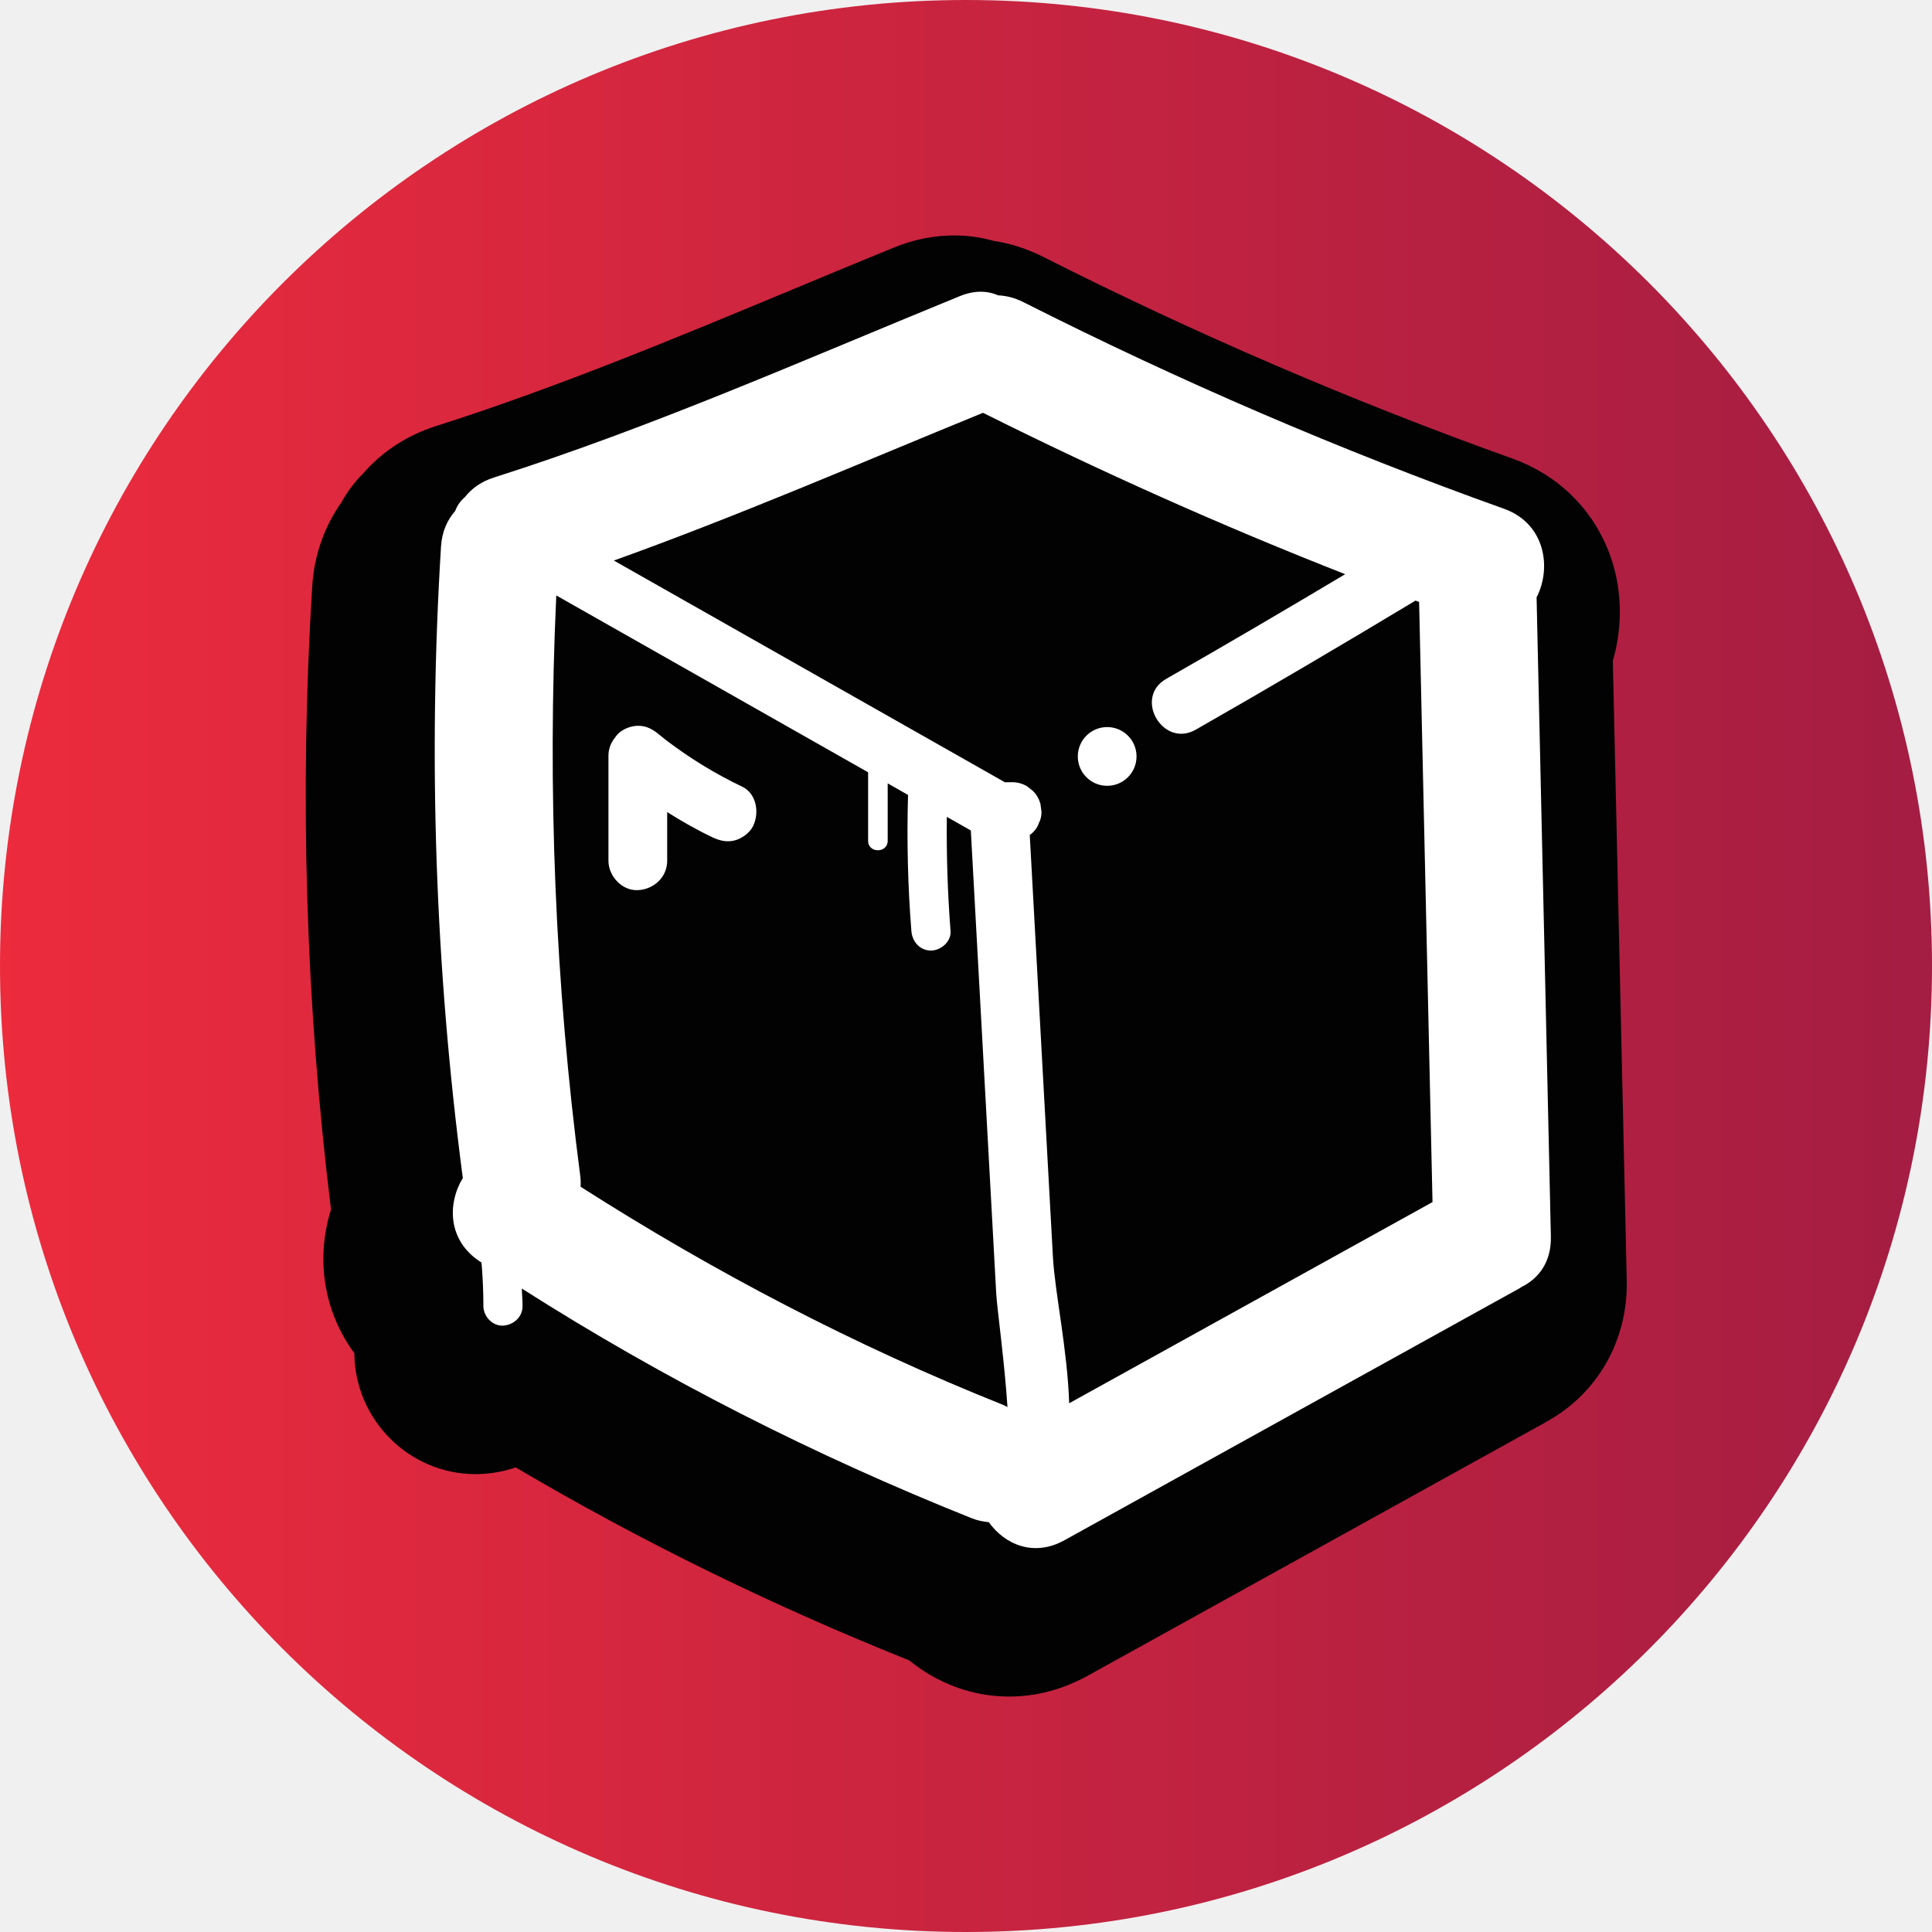
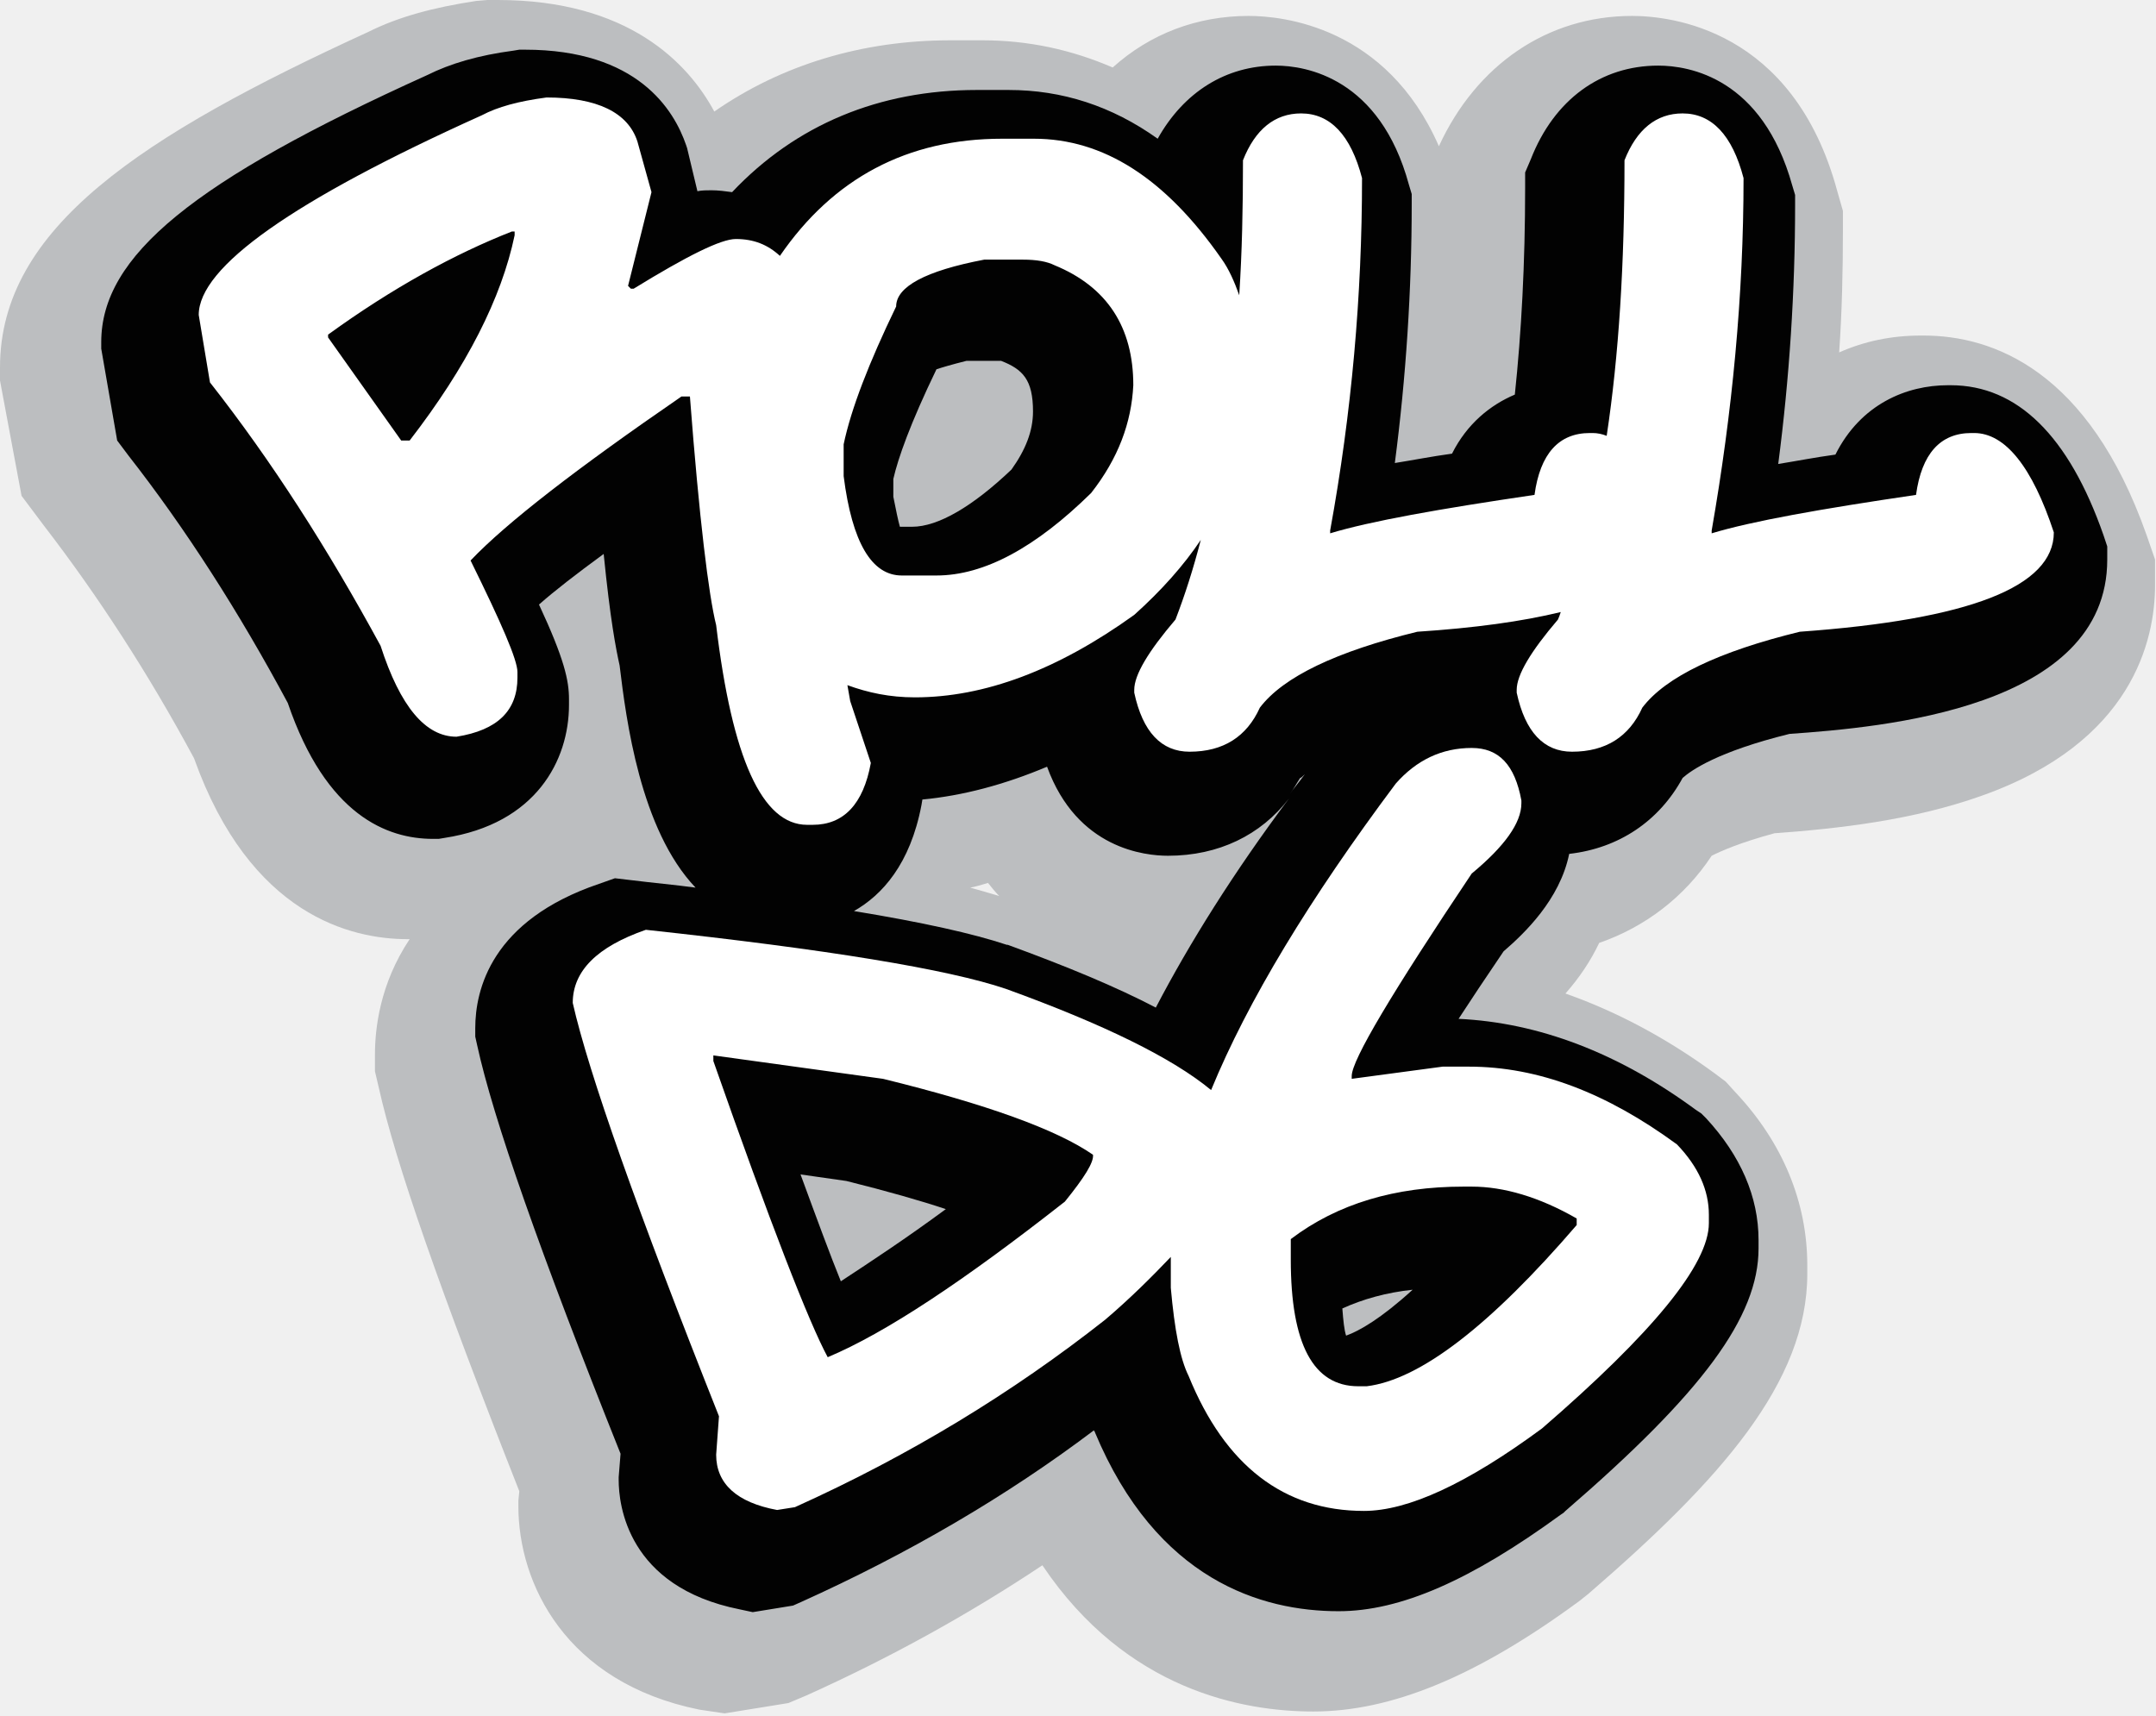
- <svg xmlns="http://www.w3.org/2000/svg" version="1.1" id="Layer_1" x="0px" y="0px" viewBox="0 0 150 150" style="enable-background:new 0 0 150 150;" xml:space="preserve">
+ <svg xmlns="http://www.w3.org/2000/svg" version="1.1" id="Layer_1" x="0px" y="0px" viewBox="0 0 230 183" style="enable-background:new 0 0 230 183;" xml:space="preserve">
  <style type="text/css">
- 	.st0{fill:url(#SVGID_1_);}
+ 	.st0{fill:#BCBEC0;}
	.st1{fill:#020202;}
	.st2{fill:#FFFFFF;}
</style>
  <g>
-     <linearGradient id="SVGID_1_" gradientUnits="userSpaceOnUse" x1="0" y1="77" x2="150" y2="77" gradientTransform="matrix(1 0 0 -1 0 152)">
-       <stop offset="0" style="stop-color:#EC2B3D" />
-       <stop offset="1" style="stop-color:#A41D42" />
-     </linearGradient>
-     <circle class="st0" cx="75" cy="75" r="75" />
-     <g>
-       <path class="st1" d="M78.34,131.72c-2.82,0-5.55-1.01-7.75-2.81c-0.07-0.03-0.13-0.05-0.2-0.08c-10.6-4.25-20.78-9.25-30.35-14.9    c-0.85,0.29-1.77,0.47-2.71,0.51l-0.18,0.01h-0.23c-5.15,0-9.37-4.21-9.41-9.39c-2.34-3.17-3.03-7.27-1.81-11.15    c-1.97-16.02-2.46-32.29-1.46-48.39c0.15-2.38,0.92-4.6,2.25-6.49c0.46-0.83,1.03-1.6,1.7-2.27c1.49-1.71,3.43-2.97,5.66-3.68    c9.31-2.96,18.64-6.84,27.67-10.6c2.63-1.1,5.27-2.19,7.91-3.27c1.52-0.62,3.08-0.93,4.64-0.93c1.05,0,2.08,0.14,3.07,0.42    c1.33,0.2,2.61,0.62,3.85,1.24c11.79,5.96,24.04,11.23,36.4,15.65c3.5,1.25,6.15,3.8,7.49,7.18c1.06,2.69,1.16,5.74,0.34,8.53    l1.08,48.12c0.1,4.61-2.24,8.74-6.16,10.92c-0.1,0.06-0.2,0.12-0.31,0.18l-35.39,19.59C82.49,131.18,80.45,131.72,78.34,131.72    L78.34,131.72z" />
-       <path class="st2" d="M120.41,96.02c-0.37-16.55-0.74-33.1-1.11-49.64c1.19-2.31,0.66-5.74-2.53-6.88    c-12.78-4.57-25.2-9.92-37.31-16.04c-0.67-0.34-1.33-0.5-1.96-0.53c-0.83-0.36-1.84-0.41-3,0.07    c-11.97,4.89-23.83,10.16-36.17,14.08c-1,0.32-1.73,0.87-2.25,1.53c-0.33,0.28-0.59,0.65-0.74,1.06c-0.61,0.7-1.03,1.61-1.1,2.76    c-1.01,16.37-0.45,32.68,1.68,48.94c0,0.03,0.02,0.05,0.02,0.08c-1.21,1.98-1.19,4.83,1.3,6.48c0.05,0.03,0.09,0.06,0.14,0.09    c0.01,0.11,0.02,0.22,0.03,0.33c0.08,1.01,0.12,2.03,0.12,3.05c0,0.8,0.7,1.56,1.52,1.52s1.53-0.67,1.52-1.52    c0-0.45-0.04-0.91-0.06-1.36c11.07,7.05,22.71,12.95,34.92,17.83c0.47,0.19,0.91,0.27,1.34,0.31c1.23,1.73,3.49,2.73,5.88,1.4    c11.78-6.52,23.56-13.05,35.35-19.57c0.05-0.03,0.08-0.06,0.13-0.09C119.46,99.27,120.45,97.98,120.41,96.02z M81.75,97.62    c-0.6-10.93-1.2-21.86-1.8-32.79c0.08-0.06,0.17-0.12,0.24-0.2c0.22-0.21,0.38-0.45,0.47-0.73c0.14-0.27,0.21-0.57,0.2-0.88    c-0.03-0.2-0.05-0.4-0.08-0.61c-0.11-0.39-0.3-0.72-0.59-1.01c-0.15-0.12-0.31-0.24-0.46-0.36c-0.36-0.21-0.74-0.31-1.15-0.31    c-0.13,0-0.26,0-0.39,0c-0.05,0-0.1,0.01-0.16,0.01C67.91,55,57.79,49.26,47.66,43.52c9.68-3.47,19.14-7.58,28.66-11.47    c9.19,4.59,18.56,8.78,28.12,12.53c-4.61,2.75-9.24,5.47-13.9,8.13c-2.55,1.46-0.25,5.4,2.3,3.94    c5.73-3.27,11.41-6.62,17.06-10.02c0.09,0.03,0.18,0.07,0.28,0.1c0.35,15.53,0.69,31.06,1.04,46.6    c-9.4,5.21-18.8,10.41-28.21,15.62C82.88,104.83,81.91,100.39,81.75,97.62z M45.08,92.14c0.01-0.25,0.01-0.5-0.02-0.77    c-1.96-15-2.57-30.04-1.87-45.14c8.07,4.58,16.14,9.15,24.21,13.73c0,1.77,0,3.55,0,5.32c0,0.98,1.52,0.98,1.52,0    c0-1.49,0-2.97,0-4.46c0.53,0.3,1.05,0.6,1.58,0.9c-0.1,3.52-0.02,7.05,0.26,10.56c0.06,0.82,0.65,1.52,1.52,1.52    c0.77,0,1.59-0.7,1.52-1.52c-0.23-2.95-0.32-5.9-0.29-8.86c0.62,0.35,1.25,0.71,1.87,1.06c0,0.03-0.01,0.05,0,0.08    c0.45,8.14,0.89,16.29,1.34,24.43c0.21,3.83,0.42,7.66,0.63,11.5c0.06,1.04,0.65,5.32,0.87,8.76c-0.12-0.06-0.22-0.13-0.35-0.18    C66.38,104.48,55.48,98.78,45.08,92.14z M58.44,64.19c-0.26,0.49-0.83,0.9-1.36,1.05c-0.62,0.17-1.19,0.04-1.76-0.23    c-1.22-0.58-2.38-1.24-3.52-1.96c0,1.26,0,2.52,0,3.78c0,1.28-1.05,2.23-2.28,2.28c-1.23,0.06-2.28-1.09-2.28-2.28    c0-2.72,0-5.44,0-8.16c0-0.56,0.21-1.04,0.53-1.43c0.05-0.08,0.11-0.15,0.17-0.22c0.39-0.42,1.05-0.67,1.61-0.67    c0.64,0,1.13,0.27,1.61,0.67c0.17,0.14,0.35,0.28,0.52,0.42c1.85,1.41,3.83,2.63,5.93,3.63C58.77,61.62,58.98,63.17,58.44,64.19z     M88.24,58.73c0,1.26-1.02,2.28-2.28,2.28s-2.28-1.02-2.28-2.28s1.02-2.28,2.28-2.28S88.24,57.47,88.24,58.73z" />
-     </g>
+     <path class="st0" d="M74.6,182.4c-14.3-2.9-19.3-13.5-19.3-21.7v-0.6l0.1-1c-8.4-21.3-13.2-35-15-43.1l-0.4-1.7v-1.8   c0-2.7,0.5-7.5,3.7-12.3h-0.2c-6,0-16.8-2.5-22.8-19.3c-4.9-9.1-10.3-17.4-16-24.8l-2.4-3.2L0,40.6v-1.4C0,24.3,15.1,14.5,39.3,3.4   c3.2-1.6,6.9-2.6,11.5-3.3L52,0h1.1c13.9,0,20.3,6.7,23.1,11.9c7.2-5,15.8-7.6,25.2-7.6h3.4c4.9,0,9.5,1,13.9,2.9   c4-3.6,9-5.5,14.5-5.5c3.6,0,14.7,1.1,20.3,13.9c4-8.7,11.6-13.9,20.6-13.9c4,0,17.2,1.3,21.9,18.7l0.6,2.1v2.1   c0,4.3-0.1,8.7-0.4,13c2.7-1.2,5.6-1.8,8.7-1.8h0.3c7.4,0,17.6,3.7,23.8,21.3l0.9,2.6v2.7c0,5.9-2.4,16.8-18.5,22.5   c-7.3,2.6-15.2,3.5-22.1,4c-3.7,1-5.7,1.9-6.7,2.4c-2.9,4.4-7.1,7.6-12,9.3c-0.9,1.9-2.1,3.7-3.6,5.4c5.4,1.9,10.7,4.7,15.9,8.5   l1.2,0.9l1,1.1c5.1,5.4,7.7,11.8,7.7,18.5v0.9c0,11.6-9.3,22-23.3,34.1l-0.5,0.4l-0.5,0.4c-11,8.1-20.1,11.8-28.4,11.8   c-7.4,0-19.9-2.2-28.9-15.6c-7.8,5.2-16.3,9.9-25.2,13.9l-1.9,0.8l-6.8,1.1L74.6,182.4z M103.5,94.7c1.1,0.3,2.1,0.6,3.1,0.9   c-0.4-0.4-0.8-0.9-1.2-1.4C104.7,94.4,104.1,94.6,103.5,94.7z" />
+     <path class="st1" d="M224.4,57.1c-3.7-10.6-9.2-16-16.3-16h-0.3c-4.4,0-9.3,2-12,7.4c-2.2,0.3-4.2,0.7-6.1,1   c1.2-9.2,1.8-18.5,1.8-27.6v-1.1l-0.3-1C188,8.3,180.2,7,176.9,7c-6.1,0-11.1,3.6-13.6,10l-0.6,1.4V20c0,8.1-0.4,15.5-1.1,22.1   c-2.6,1.1-5.1,3.1-6.7,6.3c-2.2,0.3-4.2,0.7-6.1,1c1.2-9.2,1.8-18.5,1.8-27.6v-1.1l-0.3-1C147.2,8.3,139.3,7,136.1,7   c-5.3,0-9.8,2.8-12.6,7.8c-4.9-3.5-10.2-5.2-15.9-5.2h-3.4c-10.4,0-19.3,3.7-26.1,10.9c-0.7-0.1-1.5-0.2-2.2-0.2   c-0.5,0-1,0-1.5,0.1l-1.1-4.6l-0.1-0.3c-1.3-3.8-5.2-10.2-17.2-10.2h-0.6l-0.6,0.1C51,5.9,48,6.8,45.6,8   c-25,11.3-34.8,19.3-34.8,28.5v0.7l1.7,9.8l1.2,1.6c6.1,7.8,11.8,16.7,17,26.4c4.1,12,10.6,14.5,15.5,14.5h0.6l0.6-0.1   c9.8-1.5,13.3-8.3,13.3-14.2v-0.6c0-2-0.5-4.3-3.2-10.1c1.7-1.5,3.9-3.2,6.9-5.4c0.7,7,1.3,10.1,1.7,11.9   c0.7,5.8,2.2,17.5,8.1,23.7c-2.2-0.3-4.5-0.5-6.9-0.8l-1.7-0.2l-1.7,0.6c-11.5,3.9-13.2,11.3-13.2,15.4v0.9l0.2,0.9   c1.7,7.8,6.7,22.1,15.3,43.6l-0.2,2.5v0.3c0,2.6,0.9,11.4,12.9,13.8l1.4,0.3l4.3-0.7l0.9-0.4c11.3-5.1,21.8-11.2,31.2-18.3   c0,0.1,0.1,0.1,0.1,0.2c6.6,15.8,17.8,19.1,26,19.1c6.6,0,14.1-3.3,23.7-10.3l0.3-0.2l0.2-0.2c14.6-12.6,20.6-20.7,20.6-28v-0.9   c0-4.6-1.9-9-5.6-13l-0.5-0.5l-0.6-0.4c-8.3-6.1-16.8-9.3-25.3-9.7c1.3-2,2.9-4.4,4.8-7.2c2.2-1.9,6-5.5,7-10.4   c5.3-0.6,9.6-3.5,12.1-8.1c0.9-0.8,3.7-2.8,11.4-4.7c9.9-0.7,33.9-2.7,33.9-18.6v-1.4L224.4,57.1z M139.2,82.6   c-0.5,0.7-1.1,1.4-1.6,2.1c0.4-0.5,0.7-1.1,1.1-1.7C138.8,83,139,82.8,139.2,82.6z M95.3,51.1c0.5-2.2,1.8-5.9,4.6-11.7   c0.6-0.2,1.6-0.5,3.2-0.9h3.2c0.2,0,0.3,0,0.4,0l0.1,0c2.3,0.9,3.4,2,3.4,5.4c0,2.1-0.8,4.1-2.3,6.2c-4.1,3.9-7.8,6.1-10.6,6.1H96   c-0.2-0.7-0.4-1.7-0.7-3.2V51.1z M89.7,136.7c-1.1-2.7-2.5-6.5-4.3-11.4l4.9,0.7c4.4,1.1,7.9,2.1,10.6,3   C96.7,132.1,92.9,134.6,89.7,136.7z M123.3,107.5c-4.2-2.2-9.5-4.4-15.8-6.7l-0.1,0c-3.6-1.2-9-2.4-16.3-3.6c3-1.7,6-5,7.2-11.3   l0.1-0.6c4.3-0.4,8.8-1.6,13.3-3.5c3.2,8.8,10.5,9.5,12.9,9.5c5.4,0,9.9-2.2,12.9-6.1C131.6,93.1,126.9,100.6,123.3,107.5z    M143.6,142.5c-0.2-0.6-0.3-1.6-0.4-2.9c2.2-1,4.7-1.7,7.5-2C147.3,140.7,145,142,143.6,142.5z" />
+     <path class="st2" d="M210.6,46.2h-0.3c-3.3,0-5.3,2.2-5.9,6.6c-10.2,1.5-17.5,2.8-21.8,4.1v-0.3C184.8,44,186,31.5,186,19   c-1.2-4.6-3.4-6.9-6.5-6.9c-2.8,0-4.9,1.7-6.2,5c0,11.1-0.6,20.8-1.9,29.4c-0.5-0.2-1-0.3-1.5-0.3h-0.3c-3.3,0-5.3,2.2-5.9,6.6   c-10.2,1.5-17.5,2.8-21.8,4.1v-0.3c2.3-12.6,3.4-25.1,3.4-37.6c-1.2-4.6-3.4-6.9-6.5-6.9c-2.8,0-4.9,1.7-6.2,5   c0,5.1-0.1,9.8-0.4,14.4c-0.5-1.4-1.1-2.8-1.9-3.9c-6-8.6-12.6-12.8-20-12.8h-3.4c-10.1,0-18,4.2-23.7,12.5   c-1.3-1.2-2.8-1.8-4.7-1.8c-1.6,0-5.2,1.8-10.9,5.3h-0.3l-0.3-0.3l2.5-10L68,15.1c-1-3.1-4.3-4.7-9.7-4.7c-3,0.4-5.2,1-6.9,1.9   c-20.2,9.1-30.2,16.2-30.2,21.3l1.2,7.2C29,49.2,35,58.6,40.6,68.9c2.1,6.5,4.8,9.7,8.1,9.7c4.4-0.7,6.5-2.8,6.5-6.3v-0.6   c0-1.3-1.7-5.2-5-11.9C54,55.8,61.5,50,72.7,42.3h0.9c1,13.1,2,21.2,2.8,24.4C78.1,80.9,81.3,88,86.1,88h0.6c3.3,0,5.4-2.2,6.2-6.6   l-2.2-6.6c-0.1-0.6-0.2-1.1-0.3-1.7c2.2,0.8,4.5,1.3,7.2,1.3c7.4,0,15.2-2.9,23.4-8.8c2.9-2.6,5.3-5.3,7.1-8   c-0.8,3.1-1.7,5.9-2.7,8.5c-2.9,3.4-4.4,5.9-4.4,7.5v0.3c0.9,4.2,2.9,6.3,5.9,6.3c3.6,0,6.1-1.6,7.5-4.7c2.5-3.3,8.2-6,16.8-8.1   c6.1-0.4,11.2-1.1,15.3-2.1c-0.1,0.3-0.2,0.6-0.3,0.8c-2.9,3.4-4.4,5.9-4.4,7.5v0.3c0.9,4.2,2.9,6.3,5.9,6.3c3.6,0,6.1-1.6,7.5-4.7   c2.5-3.3,8.2-6,16.8-8.1c18.1-1.3,27.1-4.8,27.1-10.6C216.8,49.8,213.9,46.2,210.6,46.2z M54.9,25.1c-1.4,6.7-5.1,14-11.2,21.9   h-0.9l-7.8-11v-0.3c6.9-5,13.5-8.6,19.6-11h0.3V25.1z M116.4,52.6c-5.9,5.8-11.4,8.8-16.5,8.8h-3.7c-3.2,0-5.3-3.5-6.2-10.6v-3.4   c0.8-3.8,2.7-8.7,5.6-14.7c0-2.1,3.1-3.8,9.4-5h4.1c1.5,0,2.6,0.2,3.4,0.6c5.6,2.3,8.4,6.6,8.4,12.8   C120.7,45.1,119.3,48.9,116.4,52.6z" />
+     <path class="st2" d="M156.7,113.8h-2.8l-9.7,1.3v-0.3c0-1.7,4.3-8.9,12.8-21.6c3.5-2.9,5.3-5.4,5.3-7.5v-0.3   c-0.7-3.8-2.4-5.6-5.3-5.6c-3.2,0-5.9,1.3-8.1,3.8c-9.2,12.3-15.8,23.2-19.7,32.7c-4.1-3.4-11.4-7-21.9-10.8   c-6.2-2.1-19-4.2-38.4-6.3c-5.2,1.8-7.8,4.4-7.8,7.8c1.7,7.5,6.9,22.2,15.6,44.1l-0.3,4.1c0,3.1,2.2,5.1,6.5,5.9l1.9-0.3   c12.2-5.5,23.2-12.2,33.1-20c2.7-2.3,5-4.6,7-6.7c0,0.4,0,0.8,0,1.1v2.2c0.4,4.5,1,7.6,1.9,9.4c3.9,9.6,10.2,14.4,18.7,14.4   c4.7,0,11-2.9,19-8.8c11.8-10.2,17.8-17.5,17.8-21.9v-0.9c0-2.6-1.1-5.1-3.4-7.5C171.4,116.6,164.1,113.8,156.7,113.8z    M113.6,128.2c-10.7,8.4-19.1,14-25.3,16.6c-2-3.7-6.1-14.2-12.2-31.6v-0.6l18.1,2.5c11,2.7,18.5,5.4,22.4,8.1   C116.7,124,115.7,125.6,113.6,128.2z M168.2,130.7c-9.2,10.7-16.7,16.5-22.4,17.2h-0.9c-4.8,0-7.2-4.5-7.2-13.5v-2.2   c5-3.8,11.2-5.6,18.4-5.6h0.9c3.4,0,7.2,1.1,11.2,3.4V130.7z" />
  </g>
</svg>
